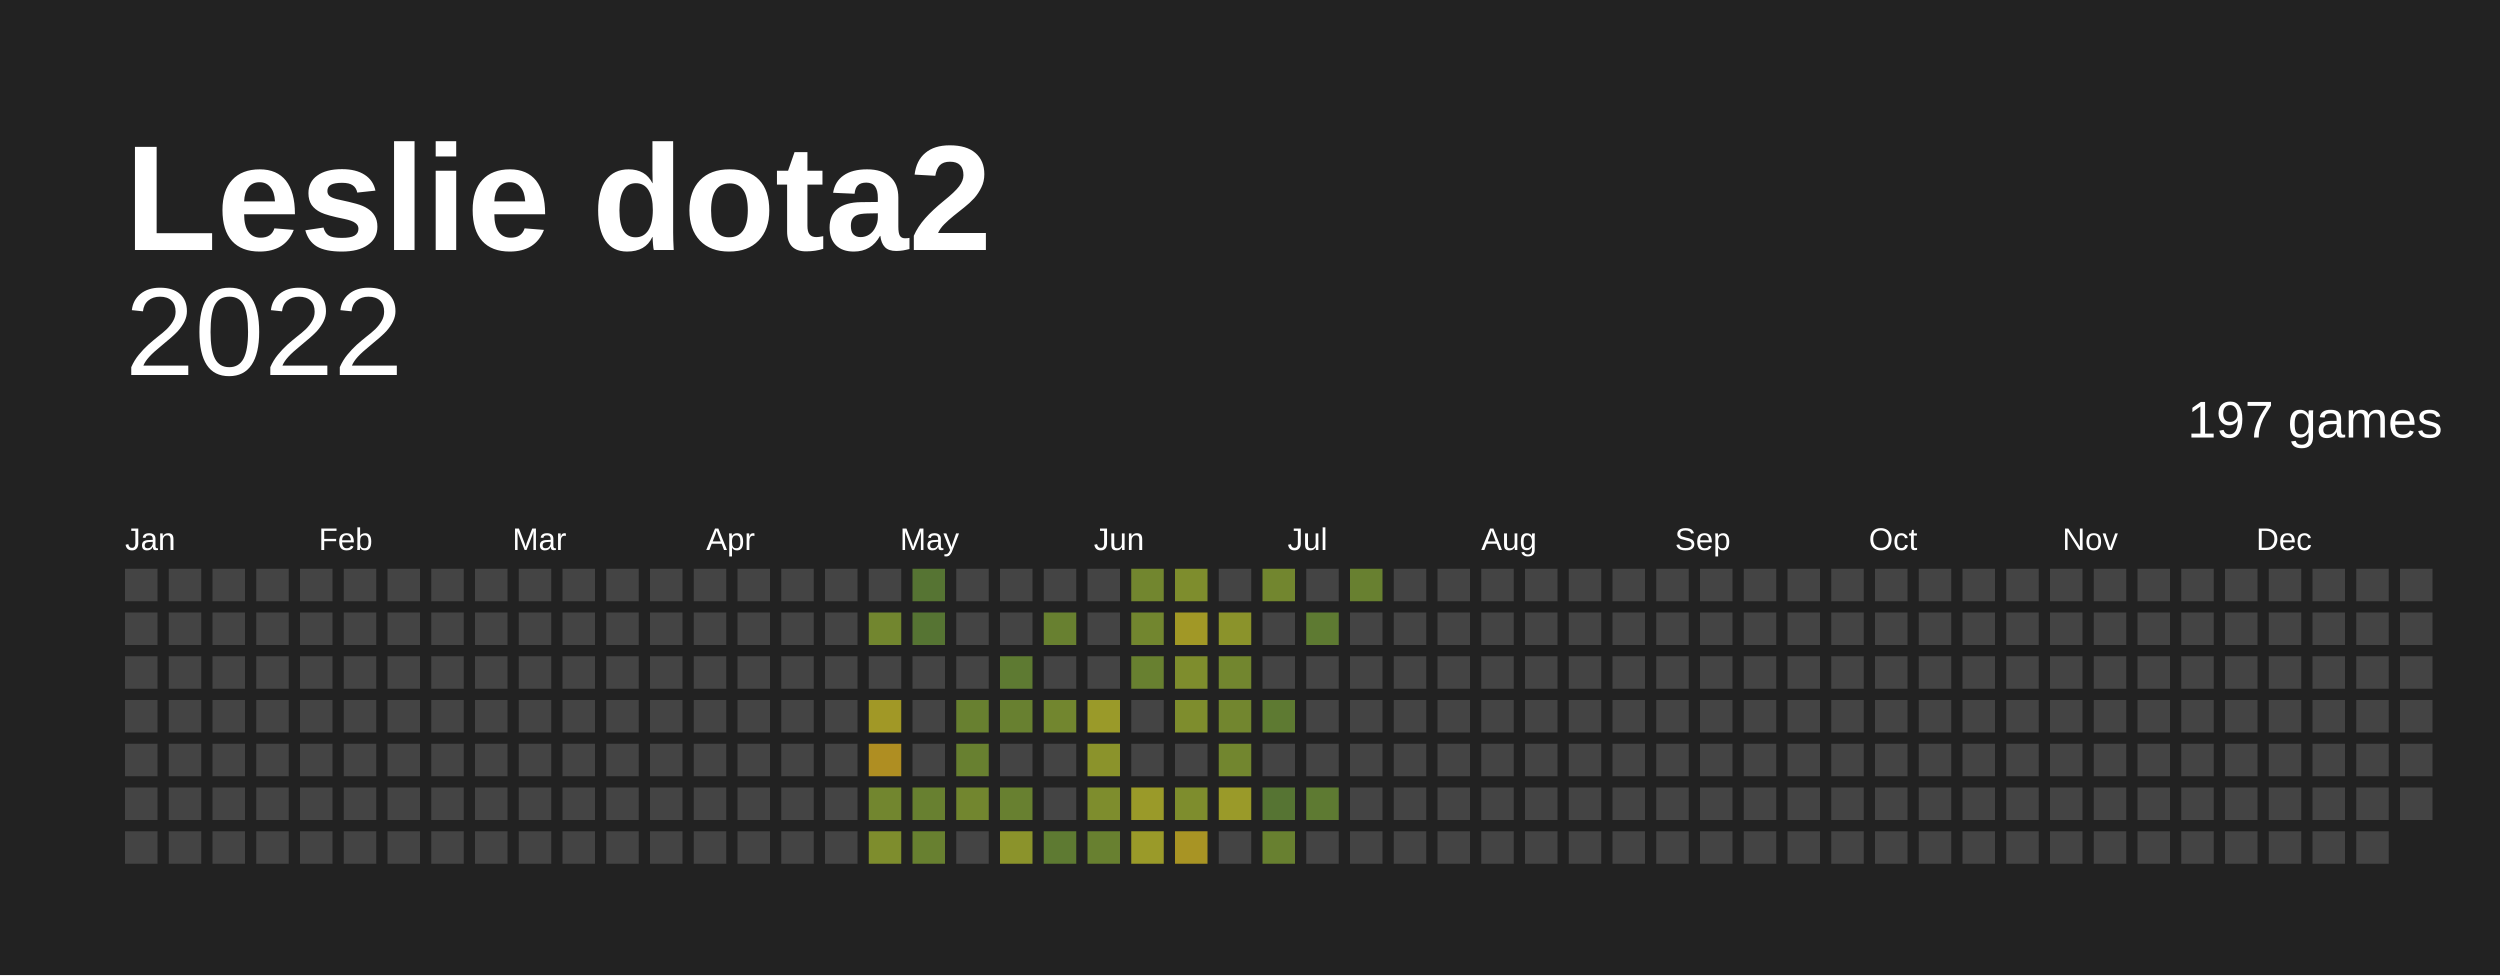
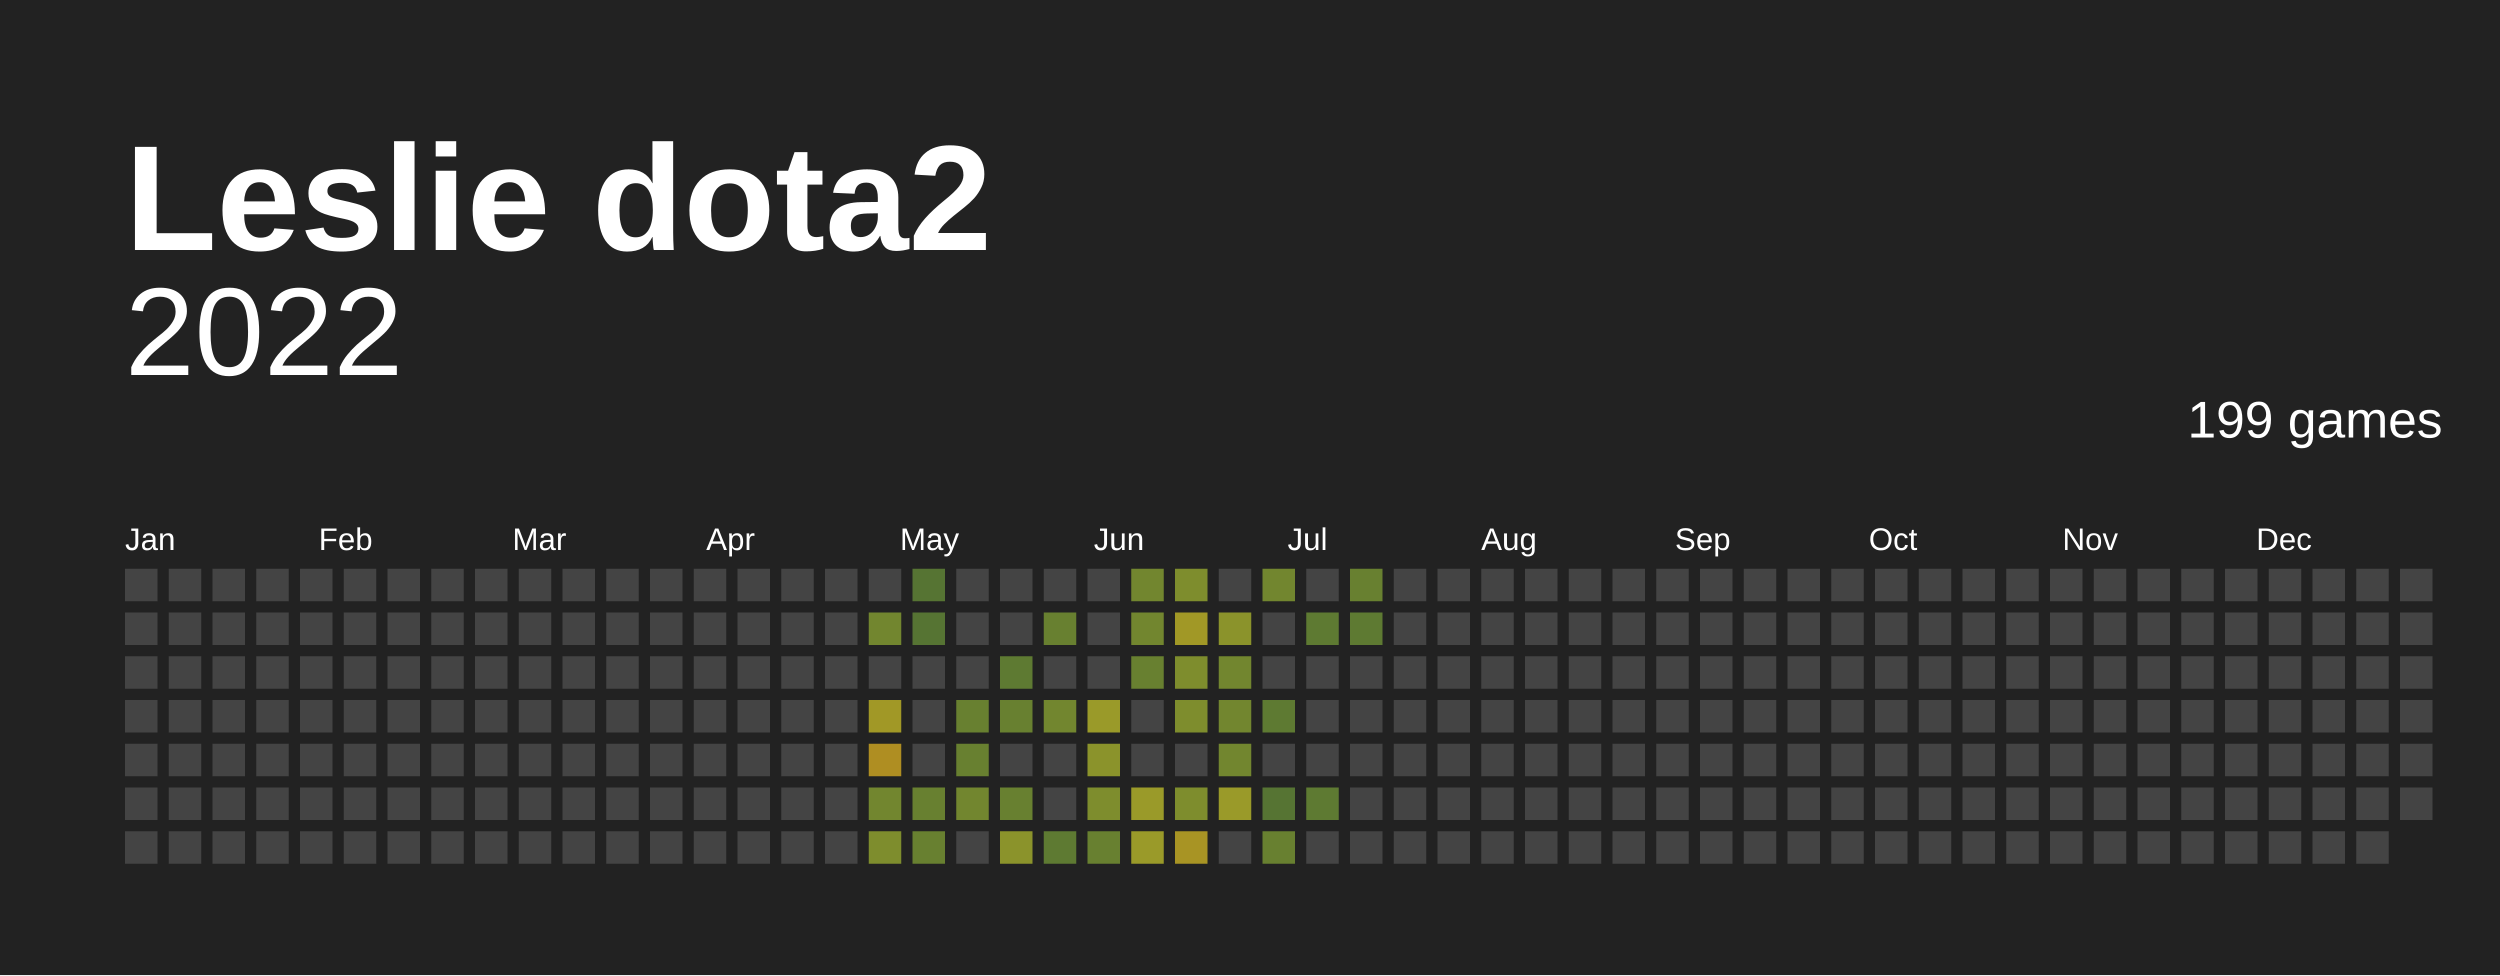
<svg xmlns="http://www.w3.org/2000/svg" baseProfile="full" height="78mm" version="1.1" viewBox="0,0,200,78" width="200mm">
  <defs />
  <rect fill="#222222" height="78" width="200" x="0" y="0" />
  <text fill="#FFFFFF" style="font-size:12px; font-family:Arial; font-weight:bold;" x="10" y="20">Leslie dota2</text>
  <text alignment-baseline="hanging" fill="#FFFFFF" style="font-size:10.0px; font-family:Arial;" x="10" y="30">2022</text>
-   <text alignment-baseline="hanging" fill="#FFFFFF" style="font-size:4.125px; font-family:Arial;" x="175" y="35">197 games</text>
+   <text alignment-baseline="hanging" fill="#FFFFFF" style="font-size:4.125px; font-family:Arial;" x="175" y="35">199 games</text>
  <text fill="#FFFFFF" style="font-size:2.5px; font-family:Arial" x="10.0" y="44">Jan</text>
  <text fill="#FFFFFF" style="font-size:2.5px; font-family:Arial" x="25.5" y="44">Feb</text>
  <text fill="#FFFFFF" style="font-size:2.5px; font-family:Arial" x="41.0" y="44">Mar</text>
  <text fill="#FFFFFF" style="font-size:2.5px; font-family:Arial" x="56.5" y="44">Apr</text>
  <text fill="#FFFFFF" style="font-size:2.5px; font-family:Arial" x="72.0" y="44">May</text>
  <text fill="#FFFFFF" style="font-size:2.5px; font-family:Arial" x="87.5" y="44">Jun</text>
  <text fill="#FFFFFF" style="font-size:2.5px; font-family:Arial" x="103.0" y="44">Jul</text>
  <text fill="#FFFFFF" style="font-size:2.5px; font-family:Arial" x="118.5" y="44">Aug</text>
  <text fill="#FFFFFF" style="font-size:2.5px; font-family:Arial" x="134.0" y="44">Sep</text>
  <text fill="#FFFFFF" style="font-size:2.5px; font-family:Arial" x="149.5" y="44">Oct</text>
  <text fill="#FFFFFF" style="font-size:2.5px; font-family:Arial" x="165.0" y="44">Nov</text>
  <text fill="#FFFFFF" style="font-size:2.5px; font-family:Arial" x="180.5" y="44">Dec</text>
  <rect fill="#444444" height="2.6" width="2.6" x="10.0" y="45.5" />
  <rect fill="#444444" height="2.6" width="2.6" x="10.0" y="49.0" />
  <rect fill="#444444" height="2.6" width="2.6" x="10.0" y="52.5" />
  <rect fill="#444444" height="2.6" width="2.6" x="10.0" y="56.0" />
  <rect fill="#444444" height="2.6" width="2.6" x="10.0" y="59.5" />
  <rect fill="#444444" height="2.6" width="2.6" x="10.0" y="63.0" />
  <rect fill="#444444" height="2.6" width="2.6" x="10.0" y="66.5" />
  <rect fill="#444444" height="2.6" width="2.6" x="13.5" y="45.5" />
  <rect fill="#444444" height="2.6" width="2.6" x="13.5" y="49.0" />
  <rect fill="#444444" height="2.6" width="2.6" x="13.5" y="52.5" />
  <rect fill="#444444" height="2.6" width="2.6" x="13.5" y="56.0" />
  <rect fill="#444444" height="2.6" width="2.6" x="13.5" y="59.5" />
  <rect fill="#444444" height="2.6" width="2.6" x="13.5" y="63.0" />
  <rect fill="#444444" height="2.6" width="2.6" x="13.5" y="66.5" />
  <rect fill="#444444" height="2.6" width="2.6" x="17.0" y="45.5" />
  <rect fill="#444444" height="2.6" width="2.6" x="17.0" y="49.0" />
  <rect fill="#444444" height="2.6" width="2.6" x="17.0" y="52.5" />
  <rect fill="#444444" height="2.6" width="2.6" x="17.0" y="56.0" />
  <rect fill="#444444" height="2.6" width="2.6" x="17.0" y="59.5" />
  <rect fill="#444444" height="2.6" width="2.6" x="17.0" y="63.0" />
  <rect fill="#444444" height="2.6" width="2.6" x="17.0" y="66.5" />
  <rect fill="#444444" height="2.6" width="2.6" x="20.5" y="45.5" />
  <rect fill="#444444" height="2.6" width="2.6" x="20.5" y="49.0" />
  <rect fill="#444444" height="2.6" width="2.6" x="20.5" y="52.5" />
  <rect fill="#444444" height="2.6" width="2.6" x="20.5" y="56.0" />
  <rect fill="#444444" height="2.6" width="2.6" x="20.5" y="59.5" />
  <rect fill="#444444" height="2.6" width="2.6" x="20.5" y="63.0" />
  <rect fill="#444444" height="2.6" width="2.6" x="20.5" y="66.5" />
  <rect fill="#444444" height="2.6" width="2.6" x="24.0" y="45.5" />
  <rect fill="#444444" height="2.6" width="2.6" x="24.0" y="49.0" />
  <rect fill="#444444" height="2.6" width="2.6" x="24.0" y="52.5" />
  <rect fill="#444444" height="2.6" width="2.6" x="24.0" y="56.0" />
  <rect fill="#444444" height="2.6" width="2.6" x="24.0" y="59.5" />
  <rect fill="#444444" height="2.6" width="2.6" x="24.0" y="63.0" />
  <rect fill="#444444" height="2.6" width="2.6" x="24.0" y="66.5" />
  <rect fill="#444444" height="2.6" width="2.6" x="27.5" y="45.5" />
  <rect fill="#444444" height="2.6" width="2.6" x="27.5" y="49.0" />
  <rect fill="#444444" height="2.6" width="2.6" x="27.5" y="52.5" />
  <rect fill="#444444" height="2.6" width="2.6" x="27.5" y="56.0" />
  <rect fill="#444444" height="2.6" width="2.6" x="27.5" y="59.5" />
  <rect fill="#444444" height="2.6" width="2.6" x="27.5" y="63.0" />
  <rect fill="#444444" height="2.6" width="2.6" x="27.5" y="66.5" />
  <rect fill="#444444" height="2.6" width="2.6" x="31.0" y="45.5" />
  <rect fill="#444444" height="2.6" width="2.6" x="31.0" y="49.0" />
  <rect fill="#444444" height="2.6" width="2.6" x="31.0" y="52.5" />
  <rect fill="#444444" height="2.6" width="2.6" x="31.0" y="56.0" />
  <rect fill="#444444" height="2.6" width="2.6" x="31.0" y="59.5" />
  <rect fill="#444444" height="2.6" width="2.6" x="31.0" y="63.0" />
  <rect fill="#444444" height="2.6" width="2.6" x="31.0" y="66.5" />
  <rect fill="#444444" height="2.6" width="2.6" x="34.5" y="45.5" />
  <rect fill="#444444" height="2.6" width="2.6" x="34.5" y="49.0" />
  <rect fill="#444444" height="2.6" width="2.6" x="34.5" y="52.5" />
  <rect fill="#444444" height="2.6" width="2.6" x="34.5" y="56.0" />
  <rect fill="#444444" height="2.6" width="2.6" x="34.5" y="59.5" />
  <rect fill="#444444" height="2.6" width="2.6" x="34.5" y="63.0" />
  <rect fill="#444444" height="2.6" width="2.6" x="34.5" y="66.5" />
  <rect fill="#444444" height="2.6" width="2.6" x="38.0" y="45.5" />
  <rect fill="#444444" height="2.6" width="2.6" x="38.0" y="49.0" />
  <rect fill="#444444" height="2.6" width="2.6" x="38.0" y="52.5" />
  <rect fill="#444444" height="2.6" width="2.6" x="38.0" y="56.0" />
  <rect fill="#444444" height="2.6" width="2.6" x="38.0" y="59.5" />
  <rect fill="#444444" height="2.6" width="2.6" x="38.0" y="63.0" />
  <rect fill="#444444" height="2.6" width="2.6" x="38.0" y="66.5" />
  <rect fill="#444444" height="2.6" width="2.6" x="41.5" y="45.5" />
  <rect fill="#444444" height="2.6" width="2.6" x="41.5" y="49.0" />
  <rect fill="#444444" height="2.6" width="2.6" x="41.5" y="52.5" />
  <rect fill="#444444" height="2.6" width="2.6" x="41.5" y="56.0" />
  <rect fill="#444444" height="2.6" width="2.6" x="41.5" y="59.5" />
  <rect fill="#444444" height="2.6" width="2.6" x="41.5" y="63.0" />
  <rect fill="#444444" height="2.6" width="2.6" x="41.5" y="66.5" />
  <rect fill="#444444" height="2.6" width="2.6" x="45.0" y="45.5" />
  <rect fill="#444444" height="2.6" width="2.6" x="45.0" y="49.0" />
  <rect fill="#444444" height="2.6" width="2.6" x="45.0" y="52.5" />
  <rect fill="#444444" height="2.6" width="2.6" x="45.0" y="56.0" />
  <rect fill="#444444" height="2.6" width="2.6" x="45.0" y="59.5" />
  <rect fill="#444444" height="2.6" width="2.6" x="45.0" y="63.0" />
  <rect fill="#444444" height="2.6" width="2.6" x="45.0" y="66.5" />
  <rect fill="#444444" height="2.6" width="2.6" x="48.5" y="45.5" />
  <rect fill="#444444" height="2.6" width="2.6" x="48.5" y="49.0" />
  <rect fill="#444444" height="2.6" width="2.6" x="48.5" y="52.5" />
  <rect fill="#444444" height="2.6" width="2.6" x="48.5" y="56.0" />
  <rect fill="#444444" height="2.6" width="2.6" x="48.5" y="59.5" />
  <rect fill="#444444" height="2.6" width="2.6" x="48.5" y="63.0" />
  <rect fill="#444444" height="2.6" width="2.6" x="48.5" y="66.5" />
  <rect fill="#444444" height="2.6" width="2.6" x="52.0" y="45.5" />
  <rect fill="#444444" height="2.6" width="2.6" x="52.0" y="49.0" />
  <rect fill="#444444" height="2.6" width="2.6" x="52.0" y="52.5" />
  <rect fill="#444444" height="2.6" width="2.6" x="52.0" y="56.0" />
  <rect fill="#444444" height="2.6" width="2.6" x="52.0" y="59.5" />
  <rect fill="#444444" height="2.6" width="2.6" x="52.0" y="63.0" />
  <rect fill="#444444" height="2.6" width="2.6" x="52.0" y="66.5" />
  <rect fill="#444444" height="2.6" width="2.6" x="55.5" y="45.5" />
  <rect fill="#444444" height="2.6" width="2.6" x="55.5" y="49.0" />
  <rect fill="#444444" height="2.6" width="2.6" x="55.5" y="52.5" />
  <rect fill="#444444" height="2.6" width="2.6" x="55.5" y="56.0" />
  <rect fill="#444444" height="2.6" width="2.6" x="55.5" y="59.5" />
  <rect fill="#444444" height="2.6" width="2.6" x="55.5" y="63.0" />
  <rect fill="#444444" height="2.6" width="2.6" x="55.5" y="66.5" />
  <rect fill="#444444" height="2.6" width="2.6" x="59.0" y="45.5" />
  <rect fill="#444444" height="2.6" width="2.6" x="59.0" y="49.0" />
  <rect fill="#444444" height="2.6" width="2.6" x="59.0" y="52.5" />
  <rect fill="#444444" height="2.6" width="2.6" x="59.0" y="56.0" />
  <rect fill="#444444" height="2.6" width="2.6" x="59.0" y="59.5" />
  <rect fill="#444444" height="2.6" width="2.6" x="59.0" y="63.0" />
  <rect fill="#444444" height="2.6" width="2.6" x="59.0" y="66.5" />
  <rect fill="#444444" height="2.6" width="2.6" x="62.5" y="45.5" />
  <rect fill="#444444" height="2.6" width="2.6" x="62.5" y="49.0" />
  <rect fill="#444444" height="2.6" width="2.6" x="62.5" y="52.5" />
  <rect fill="#444444" height="2.6" width="2.6" x="62.5" y="56.0" />
  <rect fill="#444444" height="2.6" width="2.6" x="62.5" y="59.5" />
  <rect fill="#444444" height="2.6" width="2.6" x="62.5" y="63.0" />
  <rect fill="#444444" height="2.6" width="2.6" x="62.5" y="66.5" />
  <rect fill="#444444" height="2.6" width="2.6" x="66.0" y="45.5" />
  <rect fill="#444444" height="2.6" width="2.6" x="66.0" y="49.0" />
  <rect fill="#444444" height="2.6" width="2.6" x="66.0" y="52.5" />
  <rect fill="#444444" height="2.6" width="2.6" x="66.0" y="56.0" />
  <rect fill="#444444" height="2.6" width="2.6" x="66.0" y="59.5" />
  <rect fill="#444444" height="2.6" width="2.6" x="66.0" y="63.0" />
  <rect fill="#444444" height="2.6" width="2.6" x="66.0" y="66.5" />
  <rect fill="#444444" height="2.6" width="2.6" x="69.5" y="45.5" />
  <rect fill="#72862f" height="2.6" width="2.6" x="69.5" y="49.0" />
  <rect fill="#444444" height="2.6" width="2.6" x="69.5" y="52.5" />
  <rect fill="#a19826" height="2.6" width="2.6" x="69.5" y="56.0" />
  <rect fill="#af8e22" height="2.6" width="2.6" x="69.5" y="59.5" />
  <rect fill="#72862f" height="2.6" width="2.6" x="69.5" y="63.0" />
  <rect fill="#7e8d2d" height="2.6" width="2.6" x="69.5" y="66.5" />
  <rect fill="#567433" height="2.6" width="2.6" x="73.0" y="45.5" />
  <rect fill="#567433" height="2.6" width="2.6" x="73.0" y="49.0" />
  <rect fill="#444444" height="2.6" width="2.6" x="73.0" y="52.5" />
  <rect fill="#444444" height="2.6" width="2.6" x="73.0" y="56.0" />
  <rect fill="#444444" height="2.6" width="2.6" x="73.0" y="59.5" />
  <rect fill="#688030" height="2.6" width="2.6" x="73.0" y="63.0" />
  <rect fill="#688030" height="2.6" width="2.6" x="73.0" y="66.5" />
  <rect fill="#444444" height="2.6" width="2.6" x="76.5" y="45.5" />
  <rect fill="#444444" height="2.6" width="2.6" x="76.5" y="49.0" />
  <rect fill="#444444" height="2.6" width="2.6" x="76.5" y="52.5" />
  <rect fill="#688030" height="2.6" width="2.6" x="76.5" y="56.0" />
  <rect fill="#688030" height="2.6" width="2.6" x="76.5" y="59.5" />
  <rect fill="#72862f" height="2.6" width="2.6" x="76.5" y="63.0" />
  <rect fill="#444444" height="2.6" width="2.6" x="76.5" y="66.5" />
  <rect fill="#444444" height="2.6" width="2.6" x="80.0" y="45.5" />
  <rect fill="#444444" height="2.6" width="2.6" x="80.0" y="49.0" />
  <rect fill="#5e7a32" height="2.6" width="2.6" x="80.0" y="52.5" />
  <rect fill="#688030" height="2.6" width="2.6" x="80.0" y="56.0" />
  <rect fill="#444444" height="2.6" width="2.6" x="80.0" y="59.5" />
  <rect fill="#688030" height="2.6" width="2.6" x="80.0" y="63.0" />
  <rect fill="#8b932b" height="2.6" width="2.6" x="80.0" y="66.5" />
  <rect fill="#444444" height="2.6" width="2.6" x="83.5" y="45.5" />
  <rect fill="#688030" height="2.6" width="2.6" x="83.5" y="49.0" />
  <rect fill="#444444" height="2.6" width="2.6" x="83.5" y="52.5" />
  <rect fill="#72862f" height="2.6" width="2.6" x="83.5" y="56.0" />
  <rect fill="#444444" height="2.6" width="2.6" x="83.5" y="59.5" />
  <rect fill="#444444" height="2.6" width="2.6" x="83.5" y="63.0" />
  <rect fill="#5e7a32" height="2.6" width="2.6" x="83.5" y="66.5" />
  <rect fill="#444444" height="2.6" width="2.6" x="87.0" y="45.5" />
  <rect fill="#444444" height="2.6" width="2.6" x="87.0" y="49.0" />
  <rect fill="#444444" height="2.6" width="2.6" x="87.0" y="52.5" />
  <rect fill="#9a9a29" height="2.6" width="2.6" x="87.0" y="56.0" />
  <rect fill="#8b932b" height="2.6" width="2.6" x="87.0" y="59.5" />
  <rect fill="#7e8d2d" height="2.6" width="2.6" x="87.0" y="63.0" />
  <rect fill="#688030" height="2.6" width="2.6" x="87.0" y="66.5" />
  <rect fill="#72862f" height="2.6" width="2.6" x="90.5" y="45.5" />
  <rect fill="#72862f" height="2.6" width="2.6" x="90.5" y="49.0" />
  <rect fill="#688030" height="2.6" width="2.6" x="90.5" y="52.5" />
  <rect fill="#444444" height="2.6" width="2.6" x="90.5" y="56.0" />
  <rect fill="#444444" height="2.6" width="2.6" x="90.5" y="59.5" />
  <rect fill="#9a9a29" height="2.6" width="2.6" x="90.5" y="63.0" />
  <rect fill="#9a9a29" height="2.6" width="2.6" x="90.5" y="66.5" />
  <rect fill="#7e8d2d" height="2.6" width="2.6" x="94.0" y="45.5" />
  <rect fill="#a19826" height="2.6" width="2.6" x="94.0" y="49.0" />
  <rect fill="#7e8d2d" height="2.6" width="2.6" x="94.0" y="52.5" />
  <rect fill="#7e8d2d" height="2.6" width="2.6" x="94.0" y="56.0" />
  <rect fill="#444444" height="2.6" width="2.6" x="94.0" y="59.5" />
  <rect fill="#7e8d2d" height="2.6" width="2.6" x="94.0" y="63.0" />
  <rect fill="#a89424" height="2.6" width="2.6" x="94.0" y="66.5" />
  <rect fill="#444444" height="2.6" width="2.6" x="97.5" y="45.5" />
  <rect fill="#8b932b" height="2.6" width="2.6" x="97.5" y="49.0" />
  <rect fill="#72862f" height="2.6" width="2.6" x="97.5" y="52.5" />
  <rect fill="#72862f" height="2.6" width="2.6" x="97.5" y="56.0" />
  <rect fill="#72862f" height="2.6" width="2.6" x="97.5" y="59.5" />
  <rect fill="#9a9a29" height="2.6" width="2.6" x="97.5" y="63.0" />
  <rect fill="#444444" height="2.6" width="2.6" x="97.5" y="66.5" />
  <rect fill="#72862f" height="2.6" width="2.6" x="101.0" y="45.5" />
  <rect fill="#444444" height="2.6" width="2.6" x="101.0" y="49.0" />
  <rect fill="#444444" height="2.6" width="2.6" x="101.0" y="52.5" />
  <rect fill="#5e7a32" height="2.6" width="2.6" x="101.0" y="56.0" />
  <rect fill="#444444" height="2.6" width="2.6" x="101.0" y="59.5" />
  <rect fill="#567433" height="2.6" width="2.6" x="101.0" y="63.0" />
  <rect fill="#688030" height="2.6" width="2.6" x="101.0" y="66.5" />
  <rect fill="#444444" height="2.6" width="2.6" x="104.5" y="45.5" />
  <rect fill="#5e7a32" height="2.6" width="2.6" x="104.5" y="49.0" />
  <rect fill="#444444" height="2.6" width="2.6" x="104.5" y="52.5" />
  <rect fill="#444444" height="2.6" width="2.6" x="104.5" y="56.0" />
  <rect fill="#444444" height="2.6" width="2.6" x="104.5" y="59.5" />
  <rect fill="#5e7a32" height="2.6" width="2.6" x="104.5" y="63.0" />
  <rect fill="#444444" height="2.6" width="2.6" x="104.5" y="66.5" />
  <rect fill="#688030" height="2.6" width="2.6" x="108.0" y="45.5" />
-   <rect fill="#444444" height="2.6" width="2.6" x="108.0" y="49.0" />
+   <rect fill="#5e7a32" height="2.6" width="2.6" x="108.0" y="49.0" />
  <rect fill="#444444" height="2.6" width="2.6" x="108.0" y="52.5" />
  <rect fill="#444444" height="2.6" width="2.6" x="108.0" y="56.0" />
  <rect fill="#444444" height="2.6" width="2.6" x="108.0" y="59.5" />
  <rect fill="#444444" height="2.6" width="2.6" x="108.0" y="63.0" />
  <rect fill="#444444" height="2.6" width="2.6" x="108.0" y="66.5" />
  <rect fill="#444444" height="2.6" width="2.6" x="111.5" y="45.5" />
  <rect fill="#444444" height="2.6" width="2.6" x="111.5" y="49.0" />
  <rect fill="#444444" height="2.6" width="2.6" x="111.5" y="52.5" />
  <rect fill="#444444" height="2.6" width="2.6" x="111.5" y="56.0" />
  <rect fill="#444444" height="2.6" width="2.6" x="111.5" y="59.5" />
  <rect fill="#444444" height="2.6" width="2.6" x="111.5" y="63.0" />
  <rect fill="#444444" height="2.6" width="2.6" x="111.5" y="66.5" />
  <rect fill="#444444" height="2.6" width="2.6" x="115.0" y="45.5" />
  <rect fill="#444444" height="2.6" width="2.6" x="115.0" y="49.0" />
  <rect fill="#444444" height="2.6" width="2.6" x="115.0" y="52.5" />
  <rect fill="#444444" height="2.6" width="2.6" x="115.0" y="56.0" />
  <rect fill="#444444" height="2.6" width="2.6" x="115.0" y="59.5" />
  <rect fill="#444444" height="2.6" width="2.6" x="115.0" y="63.0" />
  <rect fill="#444444" height="2.6" width="2.6" x="115.0" y="66.5" />
  <rect fill="#444444" height="2.6" width="2.6" x="118.5" y="45.5" />
  <rect fill="#444444" height="2.6" width="2.6" x="118.5" y="49.0" />
  <rect fill="#444444" height="2.6" width="2.6" x="118.5" y="52.5" />
  <rect fill="#444444" height="2.6" width="2.6" x="118.5" y="56.0" />
  <rect fill="#444444" height="2.6" width="2.6" x="118.5" y="59.5" />
  <rect fill="#444444" height="2.6" width="2.6" x="118.5" y="63.0" />
  <rect fill="#444444" height="2.6" width="2.6" x="118.5" y="66.5" />
  <rect fill="#444444" height="2.6" width="2.6" x="122.0" y="45.5" />
  <rect fill="#444444" height="2.6" width="2.6" x="122.0" y="49.0" />
  <rect fill="#444444" height="2.6" width="2.6" x="122.0" y="52.5" />
  <rect fill="#444444" height="2.6" width="2.6" x="122.0" y="56.0" />
  <rect fill="#444444" height="2.6" width="2.6" x="122.0" y="59.5" />
  <rect fill="#444444" height="2.6" width="2.6" x="122.0" y="63.0" />
  <rect fill="#444444" height="2.6" width="2.6" x="122.0" y="66.5" />
  <rect fill="#444444" height="2.6" width="2.6" x="125.5" y="45.5" />
  <rect fill="#444444" height="2.6" width="2.6" x="125.5" y="49.0" />
  <rect fill="#444444" height="2.6" width="2.6" x="125.5" y="52.5" />
  <rect fill="#444444" height="2.6" width="2.6" x="125.5" y="56.0" />
  <rect fill="#444444" height="2.6" width="2.6" x="125.5" y="59.5" />
  <rect fill="#444444" height="2.6" width="2.6" x="125.5" y="63.0" />
  <rect fill="#444444" height="2.6" width="2.6" x="125.5" y="66.5" />
  <rect fill="#444444" height="2.6" width="2.6" x="129.0" y="45.5" />
  <rect fill="#444444" height="2.6" width="2.6" x="129.0" y="49.0" />
  <rect fill="#444444" height="2.6" width="2.6" x="129.0" y="52.5" />
  <rect fill="#444444" height="2.6" width="2.6" x="129.0" y="56.0" />
  <rect fill="#444444" height="2.6" width="2.6" x="129.0" y="59.5" />
  <rect fill="#444444" height="2.6" width="2.6" x="129.0" y="63.0" />
  <rect fill="#444444" height="2.6" width="2.6" x="129.0" y="66.5" />
  <rect fill="#444444" height="2.6" width="2.6" x="132.5" y="45.5" />
  <rect fill="#444444" height="2.6" width="2.6" x="132.5" y="49.0" />
  <rect fill="#444444" height="2.6" width="2.6" x="132.5" y="52.5" />
  <rect fill="#444444" height="2.6" width="2.6" x="132.5" y="56.0" />
  <rect fill="#444444" height="2.6" width="2.6" x="132.5" y="59.5" />
  <rect fill="#444444" height="2.6" width="2.6" x="132.5" y="63.0" />
  <rect fill="#444444" height="2.6" width="2.6" x="132.5" y="66.5" />
  <rect fill="#444444" height="2.6" width="2.6" x="136.0" y="45.5" />
  <rect fill="#444444" height="2.6" width="2.6" x="136.0" y="49.0" />
  <rect fill="#444444" height="2.6" width="2.6" x="136.0" y="52.5" />
  <rect fill="#444444" height="2.6" width="2.6" x="136.0" y="56.0" />
  <rect fill="#444444" height="2.6" width="2.6" x="136.0" y="59.5" />
  <rect fill="#444444" height="2.6" width="2.6" x="136.0" y="63.0" />
  <rect fill="#444444" height="2.6" width="2.6" x="136.0" y="66.5" />
  <rect fill="#444444" height="2.6" width="2.6" x="139.5" y="45.5" />
  <rect fill="#444444" height="2.6" width="2.6" x="139.5" y="49.0" />
  <rect fill="#444444" height="2.6" width="2.6" x="139.5" y="52.5" />
  <rect fill="#444444" height="2.6" width="2.6" x="139.5" y="56.0" />
  <rect fill="#444444" height="2.6" width="2.6" x="139.5" y="59.5" />
  <rect fill="#444444" height="2.6" width="2.6" x="139.5" y="63.0" />
  <rect fill="#444444" height="2.6" width="2.6" x="139.5" y="66.5" />
  <rect fill="#444444" height="2.6" width="2.6" x="143.0" y="45.5" />
  <rect fill="#444444" height="2.6" width="2.6" x="143.0" y="49.0" />
  <rect fill="#444444" height="2.6" width="2.6" x="143.0" y="52.5" />
  <rect fill="#444444" height="2.6" width="2.6" x="143.0" y="56.0" />
  <rect fill="#444444" height="2.6" width="2.6" x="143.0" y="59.5" />
  <rect fill="#444444" height="2.6" width="2.6" x="143.0" y="63.0" />
  <rect fill="#444444" height="2.6" width="2.6" x="143.0" y="66.5" />
  <rect fill="#444444" height="2.6" width="2.6" x="146.5" y="45.5" />
  <rect fill="#444444" height="2.6" width="2.6" x="146.5" y="49.0" />
  <rect fill="#444444" height="2.6" width="2.6" x="146.5" y="52.5" />
  <rect fill="#444444" height="2.6" width="2.6" x="146.5" y="56.0" />
  <rect fill="#444444" height="2.6" width="2.6" x="146.5" y="59.5" />
  <rect fill="#444444" height="2.6" width="2.6" x="146.5" y="63.0" />
  <rect fill="#444444" height="2.6" width="2.6" x="146.5" y="66.5" />
  <rect fill="#444444" height="2.6" width="2.6" x="150.0" y="45.5" />
  <rect fill="#444444" height="2.6" width="2.6" x="150.0" y="49.0" />
  <rect fill="#444444" height="2.6" width="2.6" x="150.0" y="52.5" />
  <rect fill="#444444" height="2.6" width="2.6" x="150.0" y="56.0" />
  <rect fill="#444444" height="2.6" width="2.6" x="150.0" y="59.5" />
  <rect fill="#444444" height="2.6" width="2.6" x="150.0" y="63.0" />
  <rect fill="#444444" height="2.6" width="2.6" x="150.0" y="66.5" />
  <rect fill="#444444" height="2.6" width="2.6" x="153.5" y="45.5" />
  <rect fill="#444444" height="2.6" width="2.6" x="153.5" y="49.0" />
  <rect fill="#444444" height="2.6" width="2.6" x="153.5" y="52.5" />
  <rect fill="#444444" height="2.6" width="2.6" x="153.5" y="56.0" />
  <rect fill="#444444" height="2.6" width="2.6" x="153.5" y="59.5" />
  <rect fill="#444444" height="2.6" width="2.6" x="153.5" y="63.0" />
  <rect fill="#444444" height="2.6" width="2.6" x="153.5" y="66.5" />
  <rect fill="#444444" height="2.6" width="2.6" x="157.0" y="45.5" />
  <rect fill="#444444" height="2.6" width="2.6" x="157.0" y="49.0" />
  <rect fill="#444444" height="2.6" width="2.6" x="157.0" y="52.5" />
  <rect fill="#444444" height="2.6" width="2.6" x="157.0" y="56.0" />
  <rect fill="#444444" height="2.6" width="2.6" x="157.0" y="59.5" />
  <rect fill="#444444" height="2.6" width="2.6" x="157.0" y="63.0" />
  <rect fill="#444444" height="2.6" width="2.6" x="157.0" y="66.5" />
  <rect fill="#444444" height="2.6" width="2.6" x="160.5" y="45.5" />
  <rect fill="#444444" height="2.6" width="2.6" x="160.5" y="49.0" />
  <rect fill="#444444" height="2.6" width="2.6" x="160.5" y="52.5" />
  <rect fill="#444444" height="2.6" width="2.6" x="160.5" y="56.0" />
  <rect fill="#444444" height="2.6" width="2.6" x="160.5" y="59.5" />
  <rect fill="#444444" height="2.6" width="2.6" x="160.5" y="63.0" />
  <rect fill="#444444" height="2.6" width="2.6" x="160.5" y="66.5" />
  <rect fill="#444444" height="2.6" width="2.6" x="164.0" y="45.5" />
  <rect fill="#444444" height="2.6" width="2.6" x="164.0" y="49.0" />
  <rect fill="#444444" height="2.6" width="2.6" x="164.0" y="52.5" />
  <rect fill="#444444" height="2.6" width="2.6" x="164.0" y="56.0" />
  <rect fill="#444444" height="2.6" width="2.6" x="164.0" y="59.5" />
  <rect fill="#444444" height="2.6" width="2.6" x="164.0" y="63.0" />
  <rect fill="#444444" height="2.6" width="2.6" x="164.0" y="66.5" />
  <rect fill="#444444" height="2.6" width="2.6" x="167.5" y="45.5" />
  <rect fill="#444444" height="2.6" width="2.6" x="167.5" y="49.0" />
  <rect fill="#444444" height="2.6" width="2.6" x="167.5" y="52.5" />
  <rect fill="#444444" height="2.6" width="2.6" x="167.5" y="56.0" />
  <rect fill="#444444" height="2.6" width="2.6" x="167.5" y="59.5" />
  <rect fill="#444444" height="2.6" width="2.6" x="167.5" y="63.0" />
  <rect fill="#444444" height="2.6" width="2.6" x="167.5" y="66.5" />
  <rect fill="#444444" height="2.6" width="2.6" x="171.0" y="45.5" />
  <rect fill="#444444" height="2.6" width="2.6" x="171.0" y="49.0" />
  <rect fill="#444444" height="2.6" width="2.6" x="171.0" y="52.5" />
  <rect fill="#444444" height="2.6" width="2.6" x="171.0" y="56.0" />
  <rect fill="#444444" height="2.6" width="2.6" x="171.0" y="59.5" />
  <rect fill="#444444" height="2.6" width="2.6" x="171.0" y="63.0" />
  <rect fill="#444444" height="2.6" width="2.6" x="171.0" y="66.5" />
  <rect fill="#444444" height="2.6" width="2.6" x="174.5" y="45.5" />
  <rect fill="#444444" height="2.6" width="2.6" x="174.5" y="49.0" />
  <rect fill="#444444" height="2.6" width="2.6" x="174.5" y="52.5" />
  <rect fill="#444444" height="2.6" width="2.6" x="174.5" y="56.0" />
  <rect fill="#444444" height="2.6" width="2.6" x="174.5" y="59.5" />
  <rect fill="#444444" height="2.6" width="2.6" x="174.5" y="63.0" />
  <rect fill="#444444" height="2.6" width="2.6" x="174.5" y="66.5" />
  <rect fill="#444444" height="2.6" width="2.6" x="178.0" y="45.5" />
  <rect fill="#444444" height="2.6" width="2.6" x="178.0" y="49.0" />
  <rect fill="#444444" height="2.6" width="2.6" x="178.0" y="52.5" />
  <rect fill="#444444" height="2.6" width="2.6" x="178.0" y="56.0" />
  <rect fill="#444444" height="2.6" width="2.6" x="178.0" y="59.5" />
  <rect fill="#444444" height="2.6" width="2.6" x="178.0" y="63.0" />
  <rect fill="#444444" height="2.6" width="2.6" x="178.0" y="66.5" />
  <rect fill="#444444" height="2.6" width="2.6" x="181.5" y="45.5" />
  <rect fill="#444444" height="2.6" width="2.6" x="181.5" y="49.0" />
  <rect fill="#444444" height="2.6" width="2.6" x="181.5" y="52.5" />
  <rect fill="#444444" height="2.6" width="2.6" x="181.5" y="56.0" />
  <rect fill="#444444" height="2.6" width="2.6" x="181.5" y="59.5" />
  <rect fill="#444444" height="2.6" width="2.6" x="181.5" y="63.0" />
  <rect fill="#444444" height="2.6" width="2.6" x="181.5" y="66.5" />
  <rect fill="#444444" height="2.6" width="2.6" x="185.0" y="45.5" />
  <rect fill="#444444" height="2.6" width="2.6" x="185.0" y="49.0" />
  <rect fill="#444444" height="2.6" width="2.6" x="185.0" y="52.5" />
  <rect fill="#444444" height="2.6" width="2.6" x="185.0" y="56.0" />
  <rect fill="#444444" height="2.6" width="2.6" x="185.0" y="59.5" />
  <rect fill="#444444" height="2.6" width="2.6" x="185.0" y="63.0" />
  <rect fill="#444444" height="2.6" width="2.6" x="185.0" y="66.5" />
  <rect fill="#444444" height="2.6" width="2.6" x="188.5" y="45.5" />
  <rect fill="#444444" height="2.6" width="2.6" x="188.5" y="49.0" />
  <rect fill="#444444" height="2.6" width="2.6" x="188.5" y="52.5" />
  <rect fill="#444444" height="2.6" width="2.6" x="188.5" y="56.0" />
  <rect fill="#444444" height="2.6" width="2.6" x="188.5" y="59.5" />
  <rect fill="#444444" height="2.6" width="2.6" x="188.5" y="63.0" />
  <rect fill="#444444" height="2.6" width="2.6" x="188.5" y="66.5" />
  <rect fill="#444444" height="2.6" width="2.6" x="192.0" y="45.5" />
  <rect fill="#444444" height="2.6" width="2.6" x="192.0" y="49.0" />
  <rect fill="#444444" height="2.6" width="2.6" x="192.0" y="52.5" />
  <rect fill="#444444" height="2.6" width="2.6" x="192.0" y="56.0" />
  <rect fill="#444444" height="2.6" width="2.6" x="192.0" y="59.5" />
  <rect fill="#444444" height="2.6" width="2.6" x="192.0" y="63.0" />
</svg>
